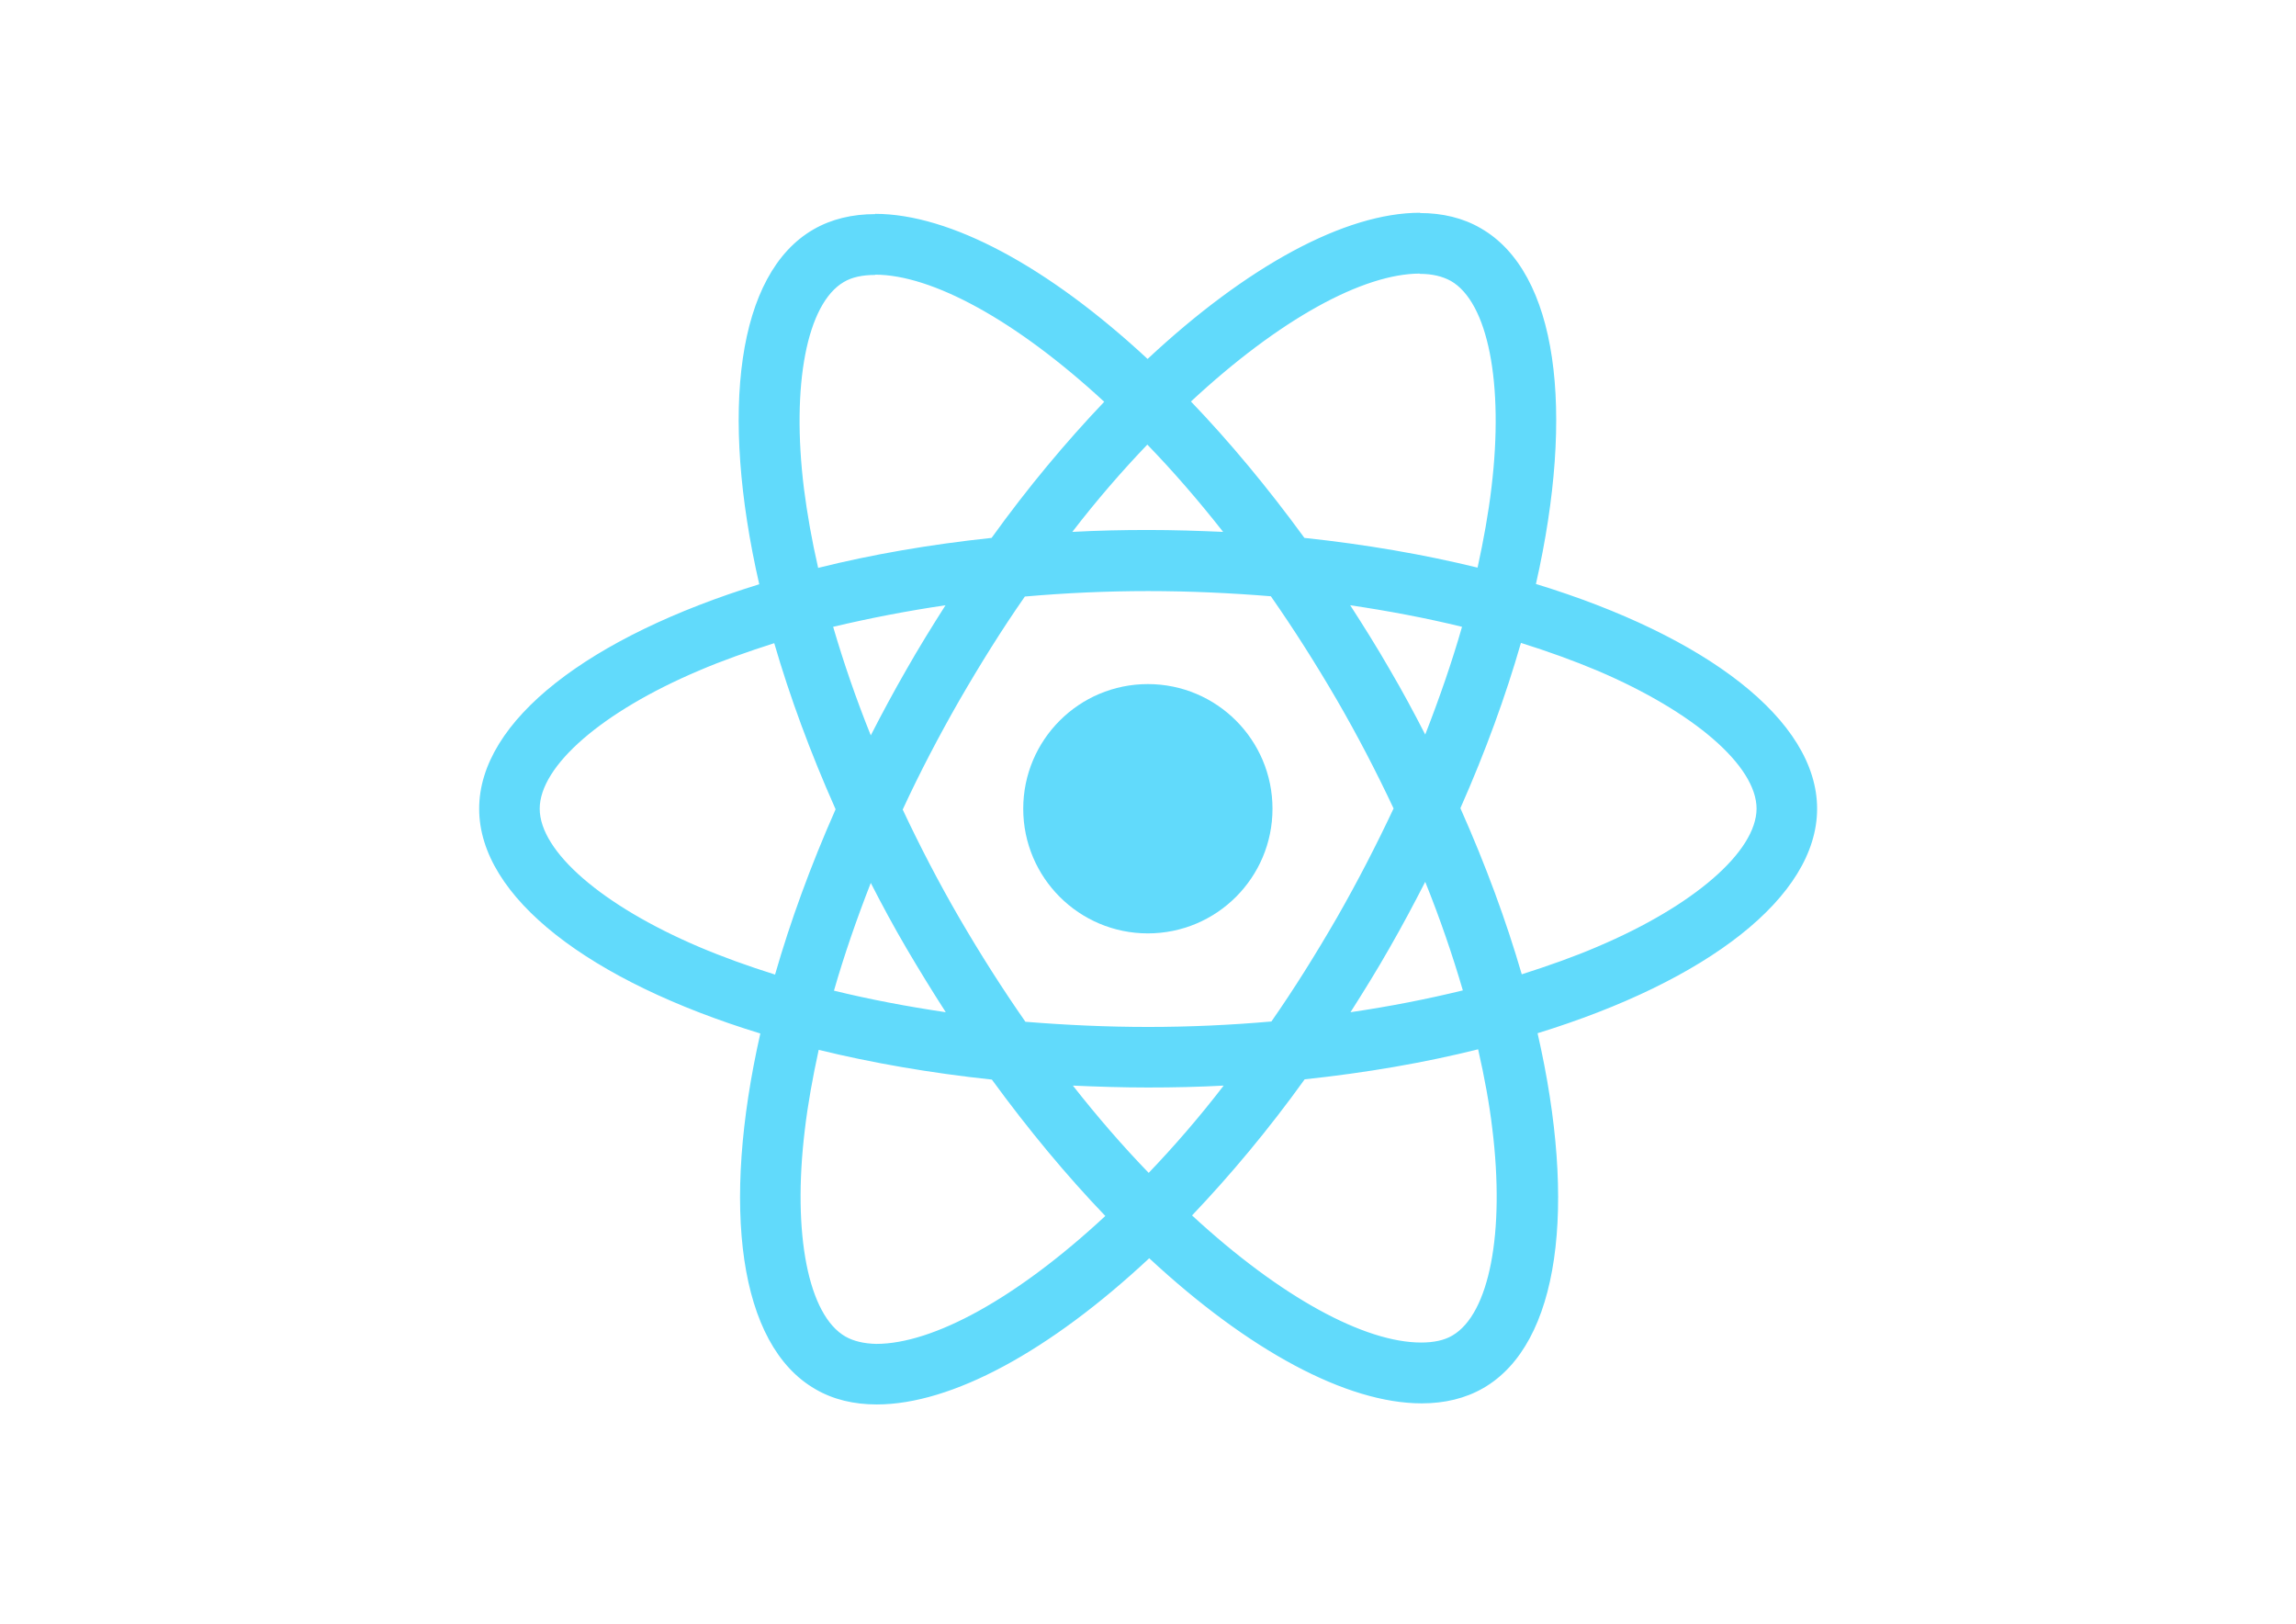
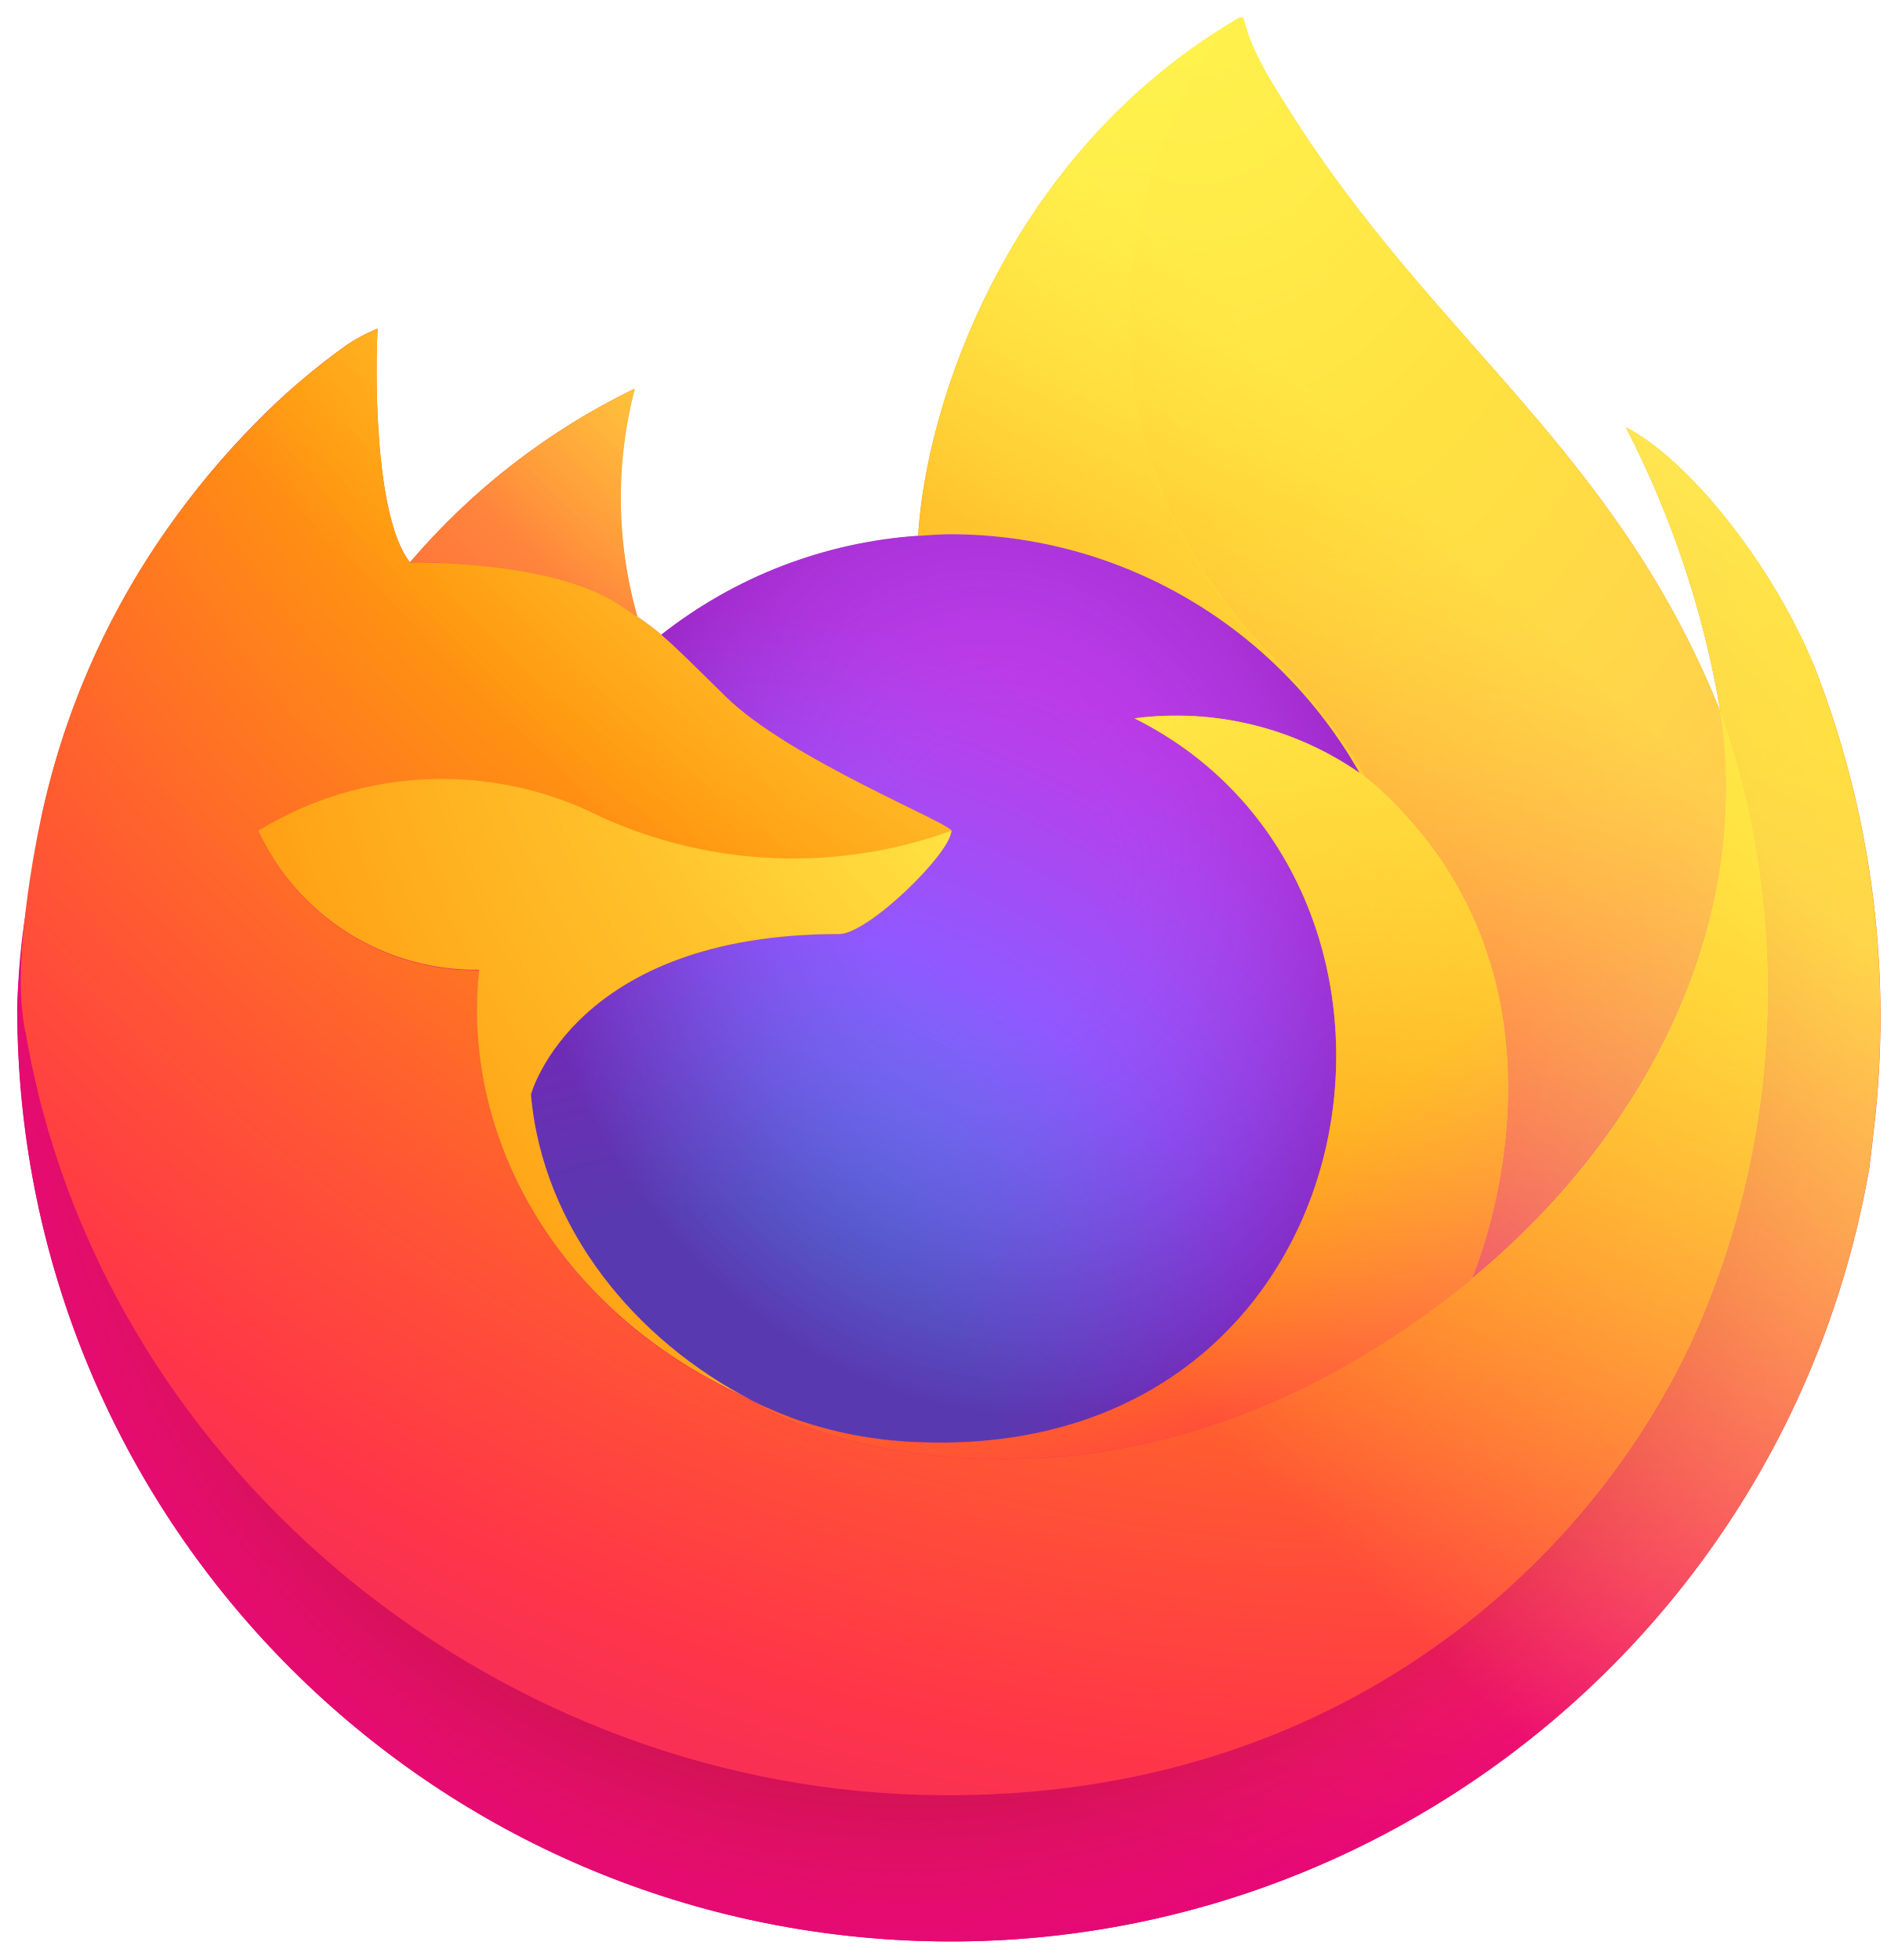
- <svg xmlns="http://www.w3.org/2000/svg" viewBox="0 0 841.9 595.3">
-   <g fill="#61DAFB">
-     <path d="M666.3 296.5c0-32.5-40.7-63.3-103.1-82.4 14.4-63.6 8-114.2-20.2-130.4-6.5-3.8-14.1-5.6-22.4-5.6v22.3c4.6 0 8.3.9 11.4 2.6 13.6 7.8 19.5 37.5 14.9 75.7-1.1 9.4-2.9 19.3-5.1 29.4-19.6-4.8-41-8.5-63.5-10.9-13.5-18.5-27.5-35.3-41.6-50 32.6-30.3 63.2-46.9 84-46.9V78c-27.5 0-63.5 19.6-99.9 53.6-36.4-33.8-72.4-53.2-99.9-53.2v22.3c20.7 0 51.4 16.5 84 46.6-14 14.7-28 31.4-41.3 49.9-22.6 2.4-44 6.1-63.6 11-2.3-10-4-19.7-5.2-29-4.7-38.2 1.1-67.9 14.6-75.8 3-1.8 6.9-2.6 11.5-2.6V78.5c-8.4 0-16 1.8-22.6 5.6-28.1 16.2-34.4 66.7-19.9 130.1-62.2 19.2-102.7 49.9-102.7 82.3 0 32.5 40.7 63.3 103.1 82.4-14.4 63.6-8 114.2 20.2 130.4 6.5 3.8 14.1 5.6 22.5 5.6 27.5 0 63.5-19.6 99.9-53.6 36.4 33.8 72.4 53.2 99.9 53.2 8.4 0 16-1.8 22.6-5.6 28.1-16.2 34.4-66.7 19.9-130.1 62-19.1 102.5-49.9 102.5-82.3zm-130.2-66.7c-3.7 12.9-8.3 26.2-13.5 39.5-4.1-8-8.4-16-13.1-24-4.6-8-9.5-15.8-14.4-23.4 14.2 2.1 27.9 4.7 41 7.9zm-45.8 106.5c-7.8 13.5-15.8 26.3-24.1 38.2-14.9 1.3-30 2-45.2 2-15.1 0-30.2-.7-45-1.9-8.3-11.9-16.4-24.6-24.2-38-7.6-13.1-14.5-26.4-20.8-39.8 6.2-13.4 13.2-26.8 20.7-39.9 7.8-13.5 15.8-26.3 24.1-38.2 14.9-1.3 30-2 45.2-2 15.1 0 30.2.7 45 1.9 8.3 11.9 16.4 24.6 24.2 38 7.6 13.1 14.5 26.4 20.8 39.8-6.3 13.4-13.2 26.8-20.7 39.9zm32.3-13c5.4 13.4 10 26.8 13.8 39.8-13.1 3.2-26.9 5.9-41.2 8 4.9-7.7 9.8-15.6 14.4-23.7 4.6-8 8.9-16.1 13-24.1zM421.2 430c-9.3-9.6-18.6-20.3-27.8-32 9 .4 18.2.7 27.5.7 9.4 0 18.7-.2 27.8-.7-9 11.7-18.3 22.4-27.5 32zm-74.4-58.9c-14.2-2.1-27.9-4.7-41-7.9 3.7-12.9 8.3-26.2 13.5-39.5 4.1 8 8.4 16 13.1 24 4.7 8 9.5 15.8 14.4 23.4zM420.7 163c9.3 9.6 18.6 20.3 27.8 32-9-.4-18.2-.7-27.5-.7-9.4 0-18.7.2-27.8.7 9-11.7 18.3-22.4 27.5-32zm-74 58.9c-4.9 7.7-9.8 15.6-14.4 23.7-4.6 8-8.9 16-13 24-5.4-13.4-10-26.8-13.8-39.8 13.1-3.1 26.9-5.8 41.2-7.9zm-90.5 125.2c-35.4-15.1-58.3-34.9-58.3-50.6 0-15.7 22.9-35.6 58.3-50.6 8.6-3.7 18-7 27.7-10.1 5.7 19.6 13.2 40 22.5 60.9-9.2 20.8-16.6 41.1-22.2 60.6-9.9-3.1-19.3-6.5-28-10.2zM310 490c-13.6-7.8-19.5-37.5-14.9-75.7 1.1-9.4 2.9-19.3 5.1-29.4 19.6 4.8 41 8.5 63.5 10.9 13.5 18.5 27.5 35.3 41.6 50-32.6 30.3-63.2 46.9-84 46.9-4.5-.1-8.3-1-11.3-2.7zm237.2-76.2c4.7 38.2-1.1 67.9-14.6 75.8-3 1.8-6.9 2.6-11.5 2.6-20.7 0-51.4-16.5-84-46.6 14-14.7 28-31.4 41.3-49.9 22.6-2.4 44-6.1 63.6-11 2.3 10.1 4.1 19.8 5.2 29.1zm38.5-66.7c-8.6 3.7-18 7-27.7 10.1-5.7-19.6-13.2-40-22.5-60.9 9.2-20.8 16.6-41.1 22.2-60.6 9.9 3.1 19.3 6.5 28.1 10.2 35.4 15.1 58.3 34.9 58.3 50.6-.1 15.7-23 35.6-58.4 50.6zM320.8 78.4z" />
-     <circle cx="420.9" cy="296.5" r="45.7" />
-     <path d="M520.5 78.1z" />
+ <svg xmlns="http://www.w3.org/2000/svg" width="77.42" height="79.97" version="1.1" viewBox="0 0 77.42 79.97">
+   <defs>
+     <linearGradient id="a" x1="70.79" x2="6.447" y1="12.39" y2="74.47" gradientTransform="translate(-1.3 -.004086)" gradientUnits="userSpaceOnUse">
+       <stop stop-color="#fff44f" offset=".048" />
+       <stop stop-color="#ffe847" offset=".111" />
+       <stop stop-color="#ffc830" offset=".225" />
+       <stop stop-color="#ff980e" offset=".368" />
+       <stop stop-color="#ff8b16" offset=".401" />
+       <stop stop-color="#ff672a" offset=".462" />
+       <stop stop-color="#ff3647" offset=".534" />
+       <stop stop-color="#e31587" offset=".705" />
+     </linearGradient>
+     <radialGradient id="b" cx="-7907" cy="-8515" r="80.8" gradientTransform="translate(7974,8524)" gradientUnits="userSpaceOnUse">
+       <stop stop-color="#ffbd4f" offset=".129" />
+       <stop stop-color="#ffac31" offset=".186" />
+       <stop stop-color="#ff9d17" offset=".247" />
+       <stop stop-color="#ff980e" offset=".283" />
+       <stop stop-color="#ff563b" offset=".403" />
+       <stop stop-color="#ff3750" offset=".467" />
+       <stop stop-color="#f5156c" offset=".71" />
+       <stop stop-color="#eb0878" offset=".782" />
+       <stop stop-color="#e50080" offset=".86" />
+     </radialGradient>
+     <radialGradient id="c" cx="-7937" cy="-8482" r="80.8" gradientTransform="translate(7974,8524)" gradientUnits="userSpaceOnUse">
+       <stop stop-color="#960e18" offset=".3" />
+       <stop stop-color="#b11927" stop-opacity=".74" offset=".351" />
+       <stop stop-color="#db293d" stop-opacity=".343" offset=".435" />
+       <stop stop-color="#f5334b" stop-opacity=".094" offset=".497" />
+       <stop stop-color="#ff3750" stop-opacity="0" offset=".53" />
+     </radialGradient>
+     <radialGradient id="d" cx="-7927" cy="-8533" r="58.53" gradientTransform="translate(7974,8524)" gradientUnits="userSpaceOnUse">
+       <stop stop-color="#fff44f" offset=".132" />
+       <stop stop-color="#ffdc3e" offset=".252" />
+       <stop stop-color="#ff9d12" offset=".506" />
+       <stop stop-color="#ff980e" offset=".526" />
+     </radialGradient>
+     <radialGradient id="e" cx="-7946" cy="-8461" r="38.47" gradientTransform="translate(7974,8524)" gradientUnits="userSpaceOnUse">
+       <stop stop-color="#3a8ee6" offset=".353" />
+       <stop stop-color="#5c79f0" offset=".472" />
+       <stop stop-color="#9059ff" offset=".669" />
+       <stop stop-color="#c139e6" offset="1" />
+     </radialGradient>
+     <radialGradient id="f" cx="-7936" cy="-8492" r="20.4" gradientTransform="matrix(.972 -.235 .275 1.138 10090 7834)" gradientUnits="userSpaceOnUse">
+       <stop stop-color="#9059ff" stop-opacity="0" offset=".206" />
+       <stop stop-color="#8c4ff3" stop-opacity=".064" offset=".278" />
+       <stop stop-color="#7716a8" stop-opacity=".45" offset=".747" />
+       <stop stop-color="#6e008b" stop-opacity=".6" offset=".975" />
+     </radialGradient>
+     <radialGradient id="g" cx="-7938" cy="-8518" r="27.68" gradientTransform="translate(7974,8524)" gradientUnits="userSpaceOnUse">
+       <stop stop-color="#ffe226" offset="0" />
+       <stop stop-color="#ffdb27" offset=".121" />
+       <stop stop-color="#ffc82a" offset=".295" />
+       <stop stop-color="#ffa930" offset=".502" />
+       <stop stop-color="#ff7e37" offset=".732" />
+       <stop stop-color="#ff7139" offset=".792" />
+     </radialGradient>
+     <radialGradient id="h" cx="-7916" cy="-8536" r="118.1" gradientTransform="translate(7974,8524)" gradientUnits="userSpaceOnUse">
+       <stop stop-color="#fff44f" offset=".113" />
+       <stop stop-color="#ff980e" offset=".456" />
+       <stop stop-color="#ff5634" offset=".622" />
+       <stop stop-color="#ff3647" offset=".716" />
+       <stop stop-color="#e31587" offset=".904" />
+     </radialGradient>
+     <radialGradient id="i" cx="-7927" cy="-8523" r="86.5" gradientTransform="matrix(.105 .995 -.653 .069 -4685 8470)" gradientUnits="userSpaceOnUse">
+       <stop stop-color="#fff44f" offset="0" />
+       <stop stop-color="#ffe847" offset=".06" />
+       <stop stop-color="#ffc830" offset=".168" />
+       <stop stop-color="#ff980e" offset=".304" />
+       <stop stop-color="#ff8b16" offset=".356" />
+       <stop stop-color="#ff672a" offset=".455" />
+       <stop stop-color="#ff3647" offset=".57" />
+       <stop stop-color="#e31587" offset=".737" />
+     </radialGradient>
+     <radialGradient id="j" cx="-7938" cy="-8508" r="73.72" gradientTransform="translate(7974,8524)" gradientUnits="userSpaceOnUse">
+       <stop stop-color="#fff44f" offset=".137" />
+       <stop stop-color="#ff980e" offset=".48" />
+       <stop stop-color="#ff5634" offset=".592" />
+       <stop stop-color="#ff3647" offset=".655" />
+       <stop stop-color="#e31587" offset=".904" />
+     </radialGradient>
+     <radialGradient id="k" cx="-7919" cy="-8504" r="80.69" gradientTransform="translate(7974,8524)" gradientUnits="userSpaceOnUse">
+       <stop stop-color="#fff44f" offset=".094" />
+       <stop stop-color="#ffe141" offset=".231" />
+       <stop stop-color="#ffaf1e" offset=".509" />
+       <stop stop-color="#ff980e" offset=".626" />
+     </radialGradient>
+     <linearGradient id="l" x1="70.01" x2="15.27" y1="12.06" y2="66.81" gradientTransform="translate(-1.3 -.004086)" gradientUnits="userSpaceOnUse">
+       <stop stop-color="#fff44f" stop-opacity=".8" offset=".167" />
+       <stop stop-color="#fff44f" stop-opacity=".634" offset=".266" />
+       <stop stop-color="#fff44f" stop-opacity=".217" offset=".489" />
+       <stop stop-color="#fff44f" stop-opacity="0" offset=".6" />
+     </linearGradient>
+   </defs>
+   <g transform="matrix(.9819843 0 0 .9819843 .6974849 .7199239)">
+     <path d="m74.62 26.83c-1.684-4.052-5.1-8.427-7.775-9.81a40.27 40.27 0 0 1 3.925 11.76l7e-3 0.065c-4.382-10.92-11.81-15.33-17.88-24.92-0.307-0.485-0.614-0.971-0.913-1.484-0.171-0.293-0.308-0.557-0.427-0.8a7.053 7.053 0 0 1-0.578-1.535 0.1 0.1 0 0 0-0.088-0.1 0.138 0.138 0 0 0-0.073 0c-5e-3 0-0.013 9e-3 -0.019 0.011s-0.019 0.011-0.028 0.015l0.015-0.026c-9.735 5.7-13.04 16.25-13.34 21.53a19.39 19.39 0 0 0-10.67 4.111 11.59 11.59 0 0 0-1-0.758 17.97 17.97 0 0 1-0.109-9.473 28.7 28.7 0 0 0-9.329 7.21h-0.018c-1.536-1.947-1.428-8.367-1.34-9.708a6.928 6.928 0 0 0-1.294 0.687 28.22 28.22 0 0 0-3.788 3.245 33.84 33.84 0 0 0-3.623 4.347v6e-3 -7e-3a32.73 32.73 0 0 0-5.2 11.74l-0.052 0.256c-0.073 0.341-0.336 2.049-0.381 2.42 0 0.029-6e-3 0.056-9e-3 0.085a36.94 36.94 0 0 0-0.629 5.343v0.2a38.76 38.76 0 0 0 76.95 6.554c0.065-0.5 0.118-0.995 0.176-1.5a39.86 39.86 0 0 0-2.514-19.47zm-44.67 30.34c0.181 0.087 0.351 0.181 0.537 0.264l0.027 0.017q-0.282-0.135-0.564-0.281zm8.878-23.38m31.95-4.934v-0.037l7e-3 0.041z" fill="url(#a)" />
+     <path d="m74.62 26.83c-1.684-4.052-5.1-8.427-7.775-9.81a40.27 40.27 0 0 1 3.925 11.76v0.037l7e-3 0.041a35.1 35.1 0 0 1-1.206 26.16c-4.442 9.531-15.19 19.3-32.02 18.82-18.18-0.515-34.2-14.01-37.19-31.68-0.545-2.787 0-4.2 0.274-6.465a28.88 28.88 0 0 0-0.623 5.348v0.2a38.76 38.76 0 0 0 76.95 6.554c0.065-0.5 0.118-0.995 0.176-1.5a39.86 39.86 0 0 0-2.514-19.47z" fill="url(#b)" />
+     <path d="m74.62 26.83c-1.684-4.052-5.1-8.427-7.775-9.81a40.27 40.27 0 0 1 3.925 11.76v0.037l7e-3 0.041a35.1 35.1 0 0 1-1.206 26.16c-4.442 9.531-15.19 19.3-32.02 18.82-18.18-0.515-34.2-14.01-37.19-31.68-0.545-2.787 0-4.2 0.274-6.465a28.88 28.88 0 0 0-0.623 5.348v0.2a38.76 38.76 0 0 0 76.95 6.554c0.065-0.5 0.118-0.995 0.176-1.5a39.86 39.86 0 0 0-2.514-19.47z" fill="url(#c)" />
+     <path d="m55.78 31.38c0.084 0.059 0.162 0.118 0.241 0.177a21.1 21.1 0 0 0-3.6-4.695c-12.05-12.05-3.157-26.12-1.658-26.84l0.015-0.022c-9.735 5.7-13.04 16.25-13.34 21.53 0.452-0.031 0.9-0.069 1.362-0.069a19.56 19.56 0 0 1 16.98 9.917z" fill="url(#d)" />
+     <path d="m38.82 33.79c-0.064 0.964-3.47 4.289-4.661 4.289-11.02 0-12.81 6.667-12.81 6.667 0.488 5.614 4.4 10.24 9.129 12.68 0.216 0.112 0.435 0.213 0.654 0.312q0.569 0.252 1.138 0.466a17.24 17.24 0 0 0 5.043 0.973c19.32 0.906 23.06-23.1 9.119-30.07a13.38 13.38 0 0 1 9.345 2.269 19.56 19.56 0 0 0-16.98-9.917c-0.46 0-0.91 0.038-1.362 0.069a19.39 19.39 0 0 0-10.67 4.111c0.591 0.5 1.258 1.168 2.663 2.553 2.63 2.591 9.375 5.275 9.39 5.59z" fill="url(#e)" />
+     <path d="m38.82 33.79c-0.064 0.964-3.47 4.289-4.661 4.289-11.02 0-12.81 6.667-12.81 6.667 0.488 5.614 4.4 10.24 9.129 12.68 0.216 0.112 0.435 0.213 0.654 0.312q0.569 0.252 1.138 0.466a17.24 17.24 0 0 0 5.043 0.973c19.32 0.906 23.06-23.1 9.119-30.07a13.38 13.38 0 0 1 9.345 2.269 19.56 19.56 0 0 0-16.98-9.917c-0.46 0-0.91 0.038-1.362 0.069a19.39 19.39 0 0 0-10.67 4.111c0.591 0.5 1.258 1.168 2.663 2.553 2.63 2.591 9.375 5.275 9.39 5.59z" fill="url(#f)" />
+     <path d="m24.96 24.36c0.314 0.2 0.573 0.374 0.8 0.531a17.97 17.97 0 0 1-0.109-9.473 28.7 28.7 0 0 0-9.329 7.21c0.189-5e-3 5.811-0.106 8.638 1.732z" fill="url(#g)" />
+     <path d="m0.354 42.16c2.991 17.67 19.01 31.17 37.19 31.68 16.83 0.476 27.58-9.294 32.02-18.82a35.1 35.1 0 0 0 1.206-26.16v-0.037c0-0.029-6e-3 -0.046 0-0.037l7e-3 0.065c1.375 8.977-3.191 17.67-10.33 23.56l-0.022 0.05c-13.91 11.33-27.22 6.834-29.91 5q-0.282-0.135-0.564-0.281c-8.109-3.876-11.46-11.26-10.74-17.6a9.953 9.953 0 0 1-9.181-5.775 14.62 14.62 0 0 1 14.25-0.572 19.3 19.3 0 0 0 14.55 0.572c-0.015-0.315-6.76-3-9.39-5.59-1.405-1.385-2.072-2.052-2.663-2.553a11.59 11.59 0 0 0-1-0.758c-0.23-0.157-0.489-0.327-0.8-0.531-2.827-1.838-8.449-1.737-8.635-1.732h-0.018c-1.536-1.947-1.428-8.367-1.34-9.708a6.928 6.928 0 0 0-1.294 0.687 28.22 28.22 0 0 0-3.788 3.245 33.84 33.84 0 0 0-3.638 4.337v6e-3 -7e-3a32.73 32.73 0 0 0-5.2 11.74c-0.019 0.079-1.396 6.099-0.717 9.221z" fill="url(#h)" />
+     <path d="m52.42 26.86a21.1 21.1 0 0 1 3.6 4.7c0.213 0.161 0.412 0.321 0.581 0.476 8.787 8.1 4.183 19.55 3.84 20.36 7.138-5.881 11.7-14.58 10.33-23.56-4.384-10.93-11.82-15.34-17.88-24.93-0.307-0.485-0.614-0.971-0.913-1.484-0.171-0.293-0.308-0.557-0.427-0.8a7.053 7.053 0 0 1-0.578-1.535 0.1 0.1 0 0 0-0.088-0.1 0.138 0.138 0 0 0-0.073 0c-5e-3 0-0.013 9e-3 -0.019 0.011s-0.019 0.011-0.028 0.015c-1.499 0.711-10.39 14.79 1.66 26.83z" fill="url(#i)" />
+     <path d="m56.6 32.04c-0.169-0.155-0.368-0.315-0.581-0.476-0.079-0.059-0.157-0.118-0.241-0.177a13.38 13.38 0 0 0-9.345-2.269c13.94 6.97 10.2 30.97-9.119 30.07a17.24 17.24 0 0 1-5.043-0.973q-0.569-0.213-1.138-0.466c-0.219-0.1-0.438-0.2-0.654-0.312l0.027 0.017c2.694 1.839 16 6.332 29.91-5l0.022-0.05c0.347-0.81 4.951-12.26-3.84-20.36z" fill="url(#j)" />
+     <path d="m21.35 44.74s1.789-6.667 12.81-6.667c1.191 0 4.6-3.325 4.661-4.289a19.3 19.3 0 0 1-14.55-0.572 14.62 14.62 0 0 0-14.25 0.572 9.953 9.953 0 0 0 9.181 5.775c-0.718 6.337 2.632 13.72 10.74 17.6 0.181 0.087 0.351 0.181 0.537 0.264-4.733-2.445-8.641-7.069-9.129-12.68z" fill="url(#k)" />
+     <path d="m74.62 26.83c-1.684-4.052-5.1-8.427-7.775-9.81a40.27 40.27 0 0 1 3.925 11.76l7e-3 0.065c-4.382-10.92-11.81-15.33-17.88-24.92-0.307-0.485-0.614-0.971-0.913-1.484-0.171-0.293-0.308-0.557-0.427-0.8a7.053 7.053 0 0 1-0.578-1.535 0.1 0.1 0 0 0-0.088-0.1 0.138 0.138 0 0 0-0.073 0c-5e-3 0-0.013 9e-3 -0.019 0.011s-0.019 0.011-0.028 0.015l0.015-0.026c-9.735 5.7-13.04 16.25-13.34 21.53 0.452-0.031 0.9-0.069 1.362-0.069a19.56 19.56 0 0 1 16.98 9.917 13.38 13.38 0 0 0-9.345-2.269c13.94 6.97 10.2 30.97-9.119 30.07a17.24 17.24 0 0 1-5.043-0.973q-0.569-0.213-1.138-0.466c-0.219-0.1-0.438-0.2-0.654-0.312l0.027 0.017q-0.282-0.135-0.564-0.281c0.181 0.087 0.351 0.181 0.537 0.264-4.733-2.446-8.641-7.07-9.129-12.68 0 0 1.789-6.667 12.81-6.667 1.191 0 4.6-3.325 4.661-4.289-0.015-0.315-6.76-3-9.39-5.59-1.405-1.385-2.072-2.052-2.663-2.553a11.59 11.59 0 0 0-1-0.758 17.97 17.97 0 0 1-0.109-9.473 28.7 28.7 0 0 0-9.329 7.21h-0.018c-1.536-1.947-1.428-8.367-1.34-9.708a6.928 6.928 0 0 0-1.294 0.687 28.22 28.22 0 0 0-3.788 3.245 33.84 33.84 0 0 0-3.623 4.347v6e-3 -7e-3a32.73 32.73 0 0 0-5.2 11.74l-0.052 0.256c-0.073 0.341-0.4 2.073-0.447 2.445a45.09 45.09 0 0 0-0.572 5.403v0.2a38.76 38.76 0 0 0 76.95 6.554c0.065-0.5 0.118-0.995 0.176-1.5a39.86 39.86 0 0 0-2.514-19.47zm-3.845 1.991 7e-3 0.041z" fill="url(#l)" />
  </g>
</svg>
